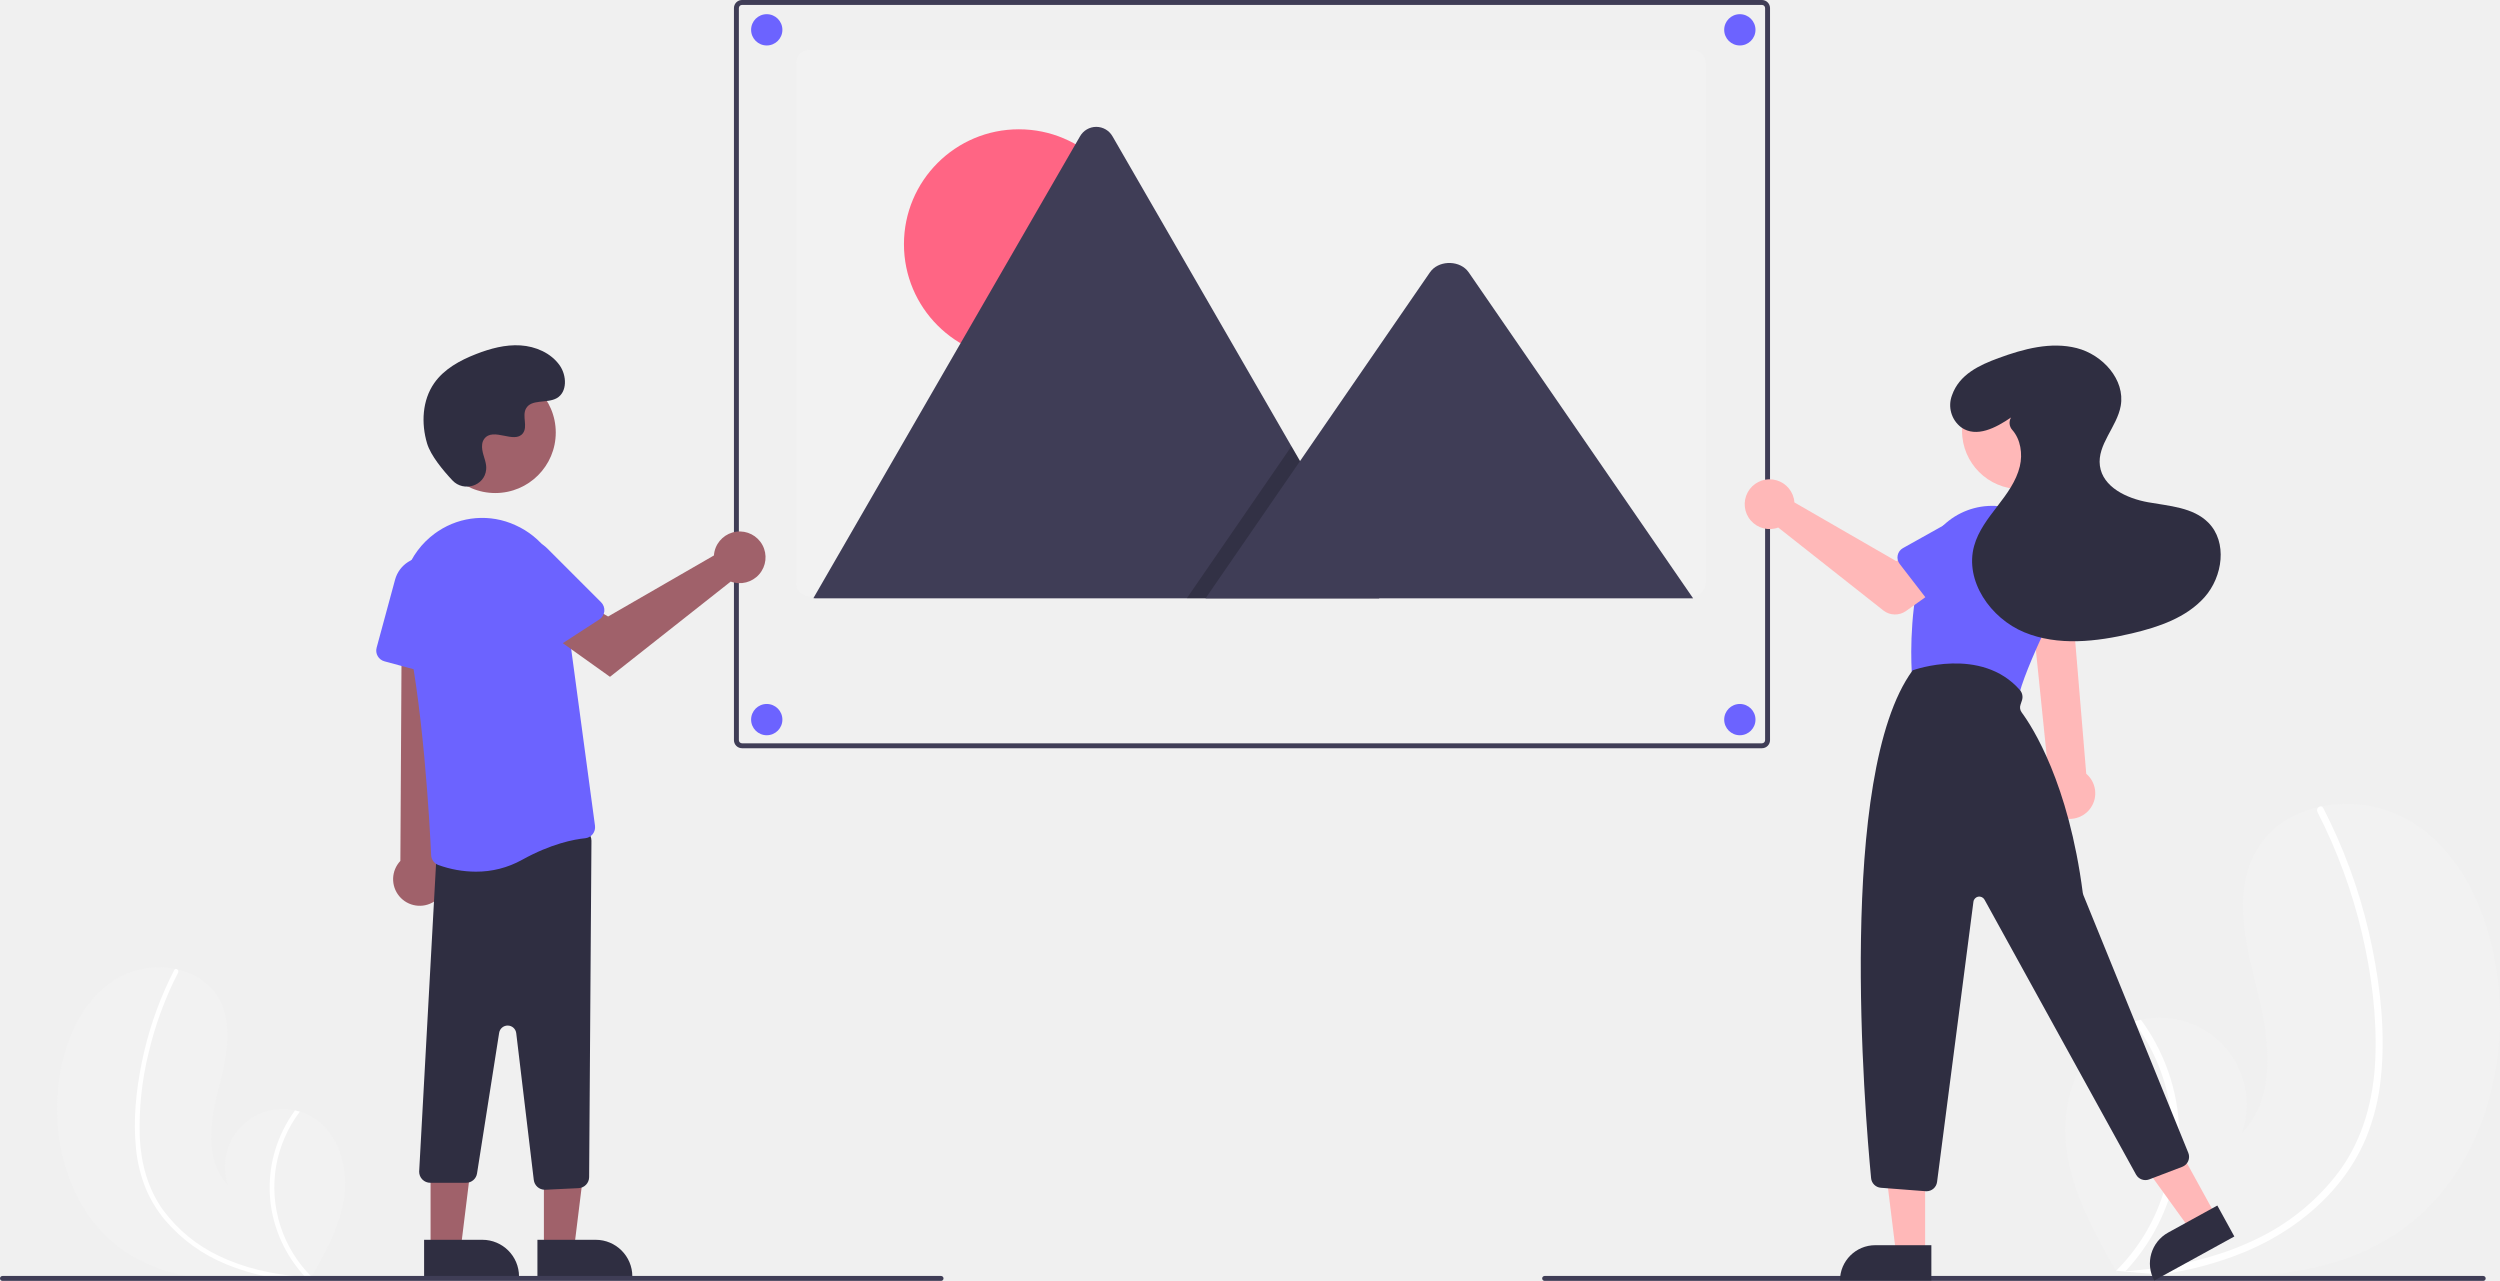
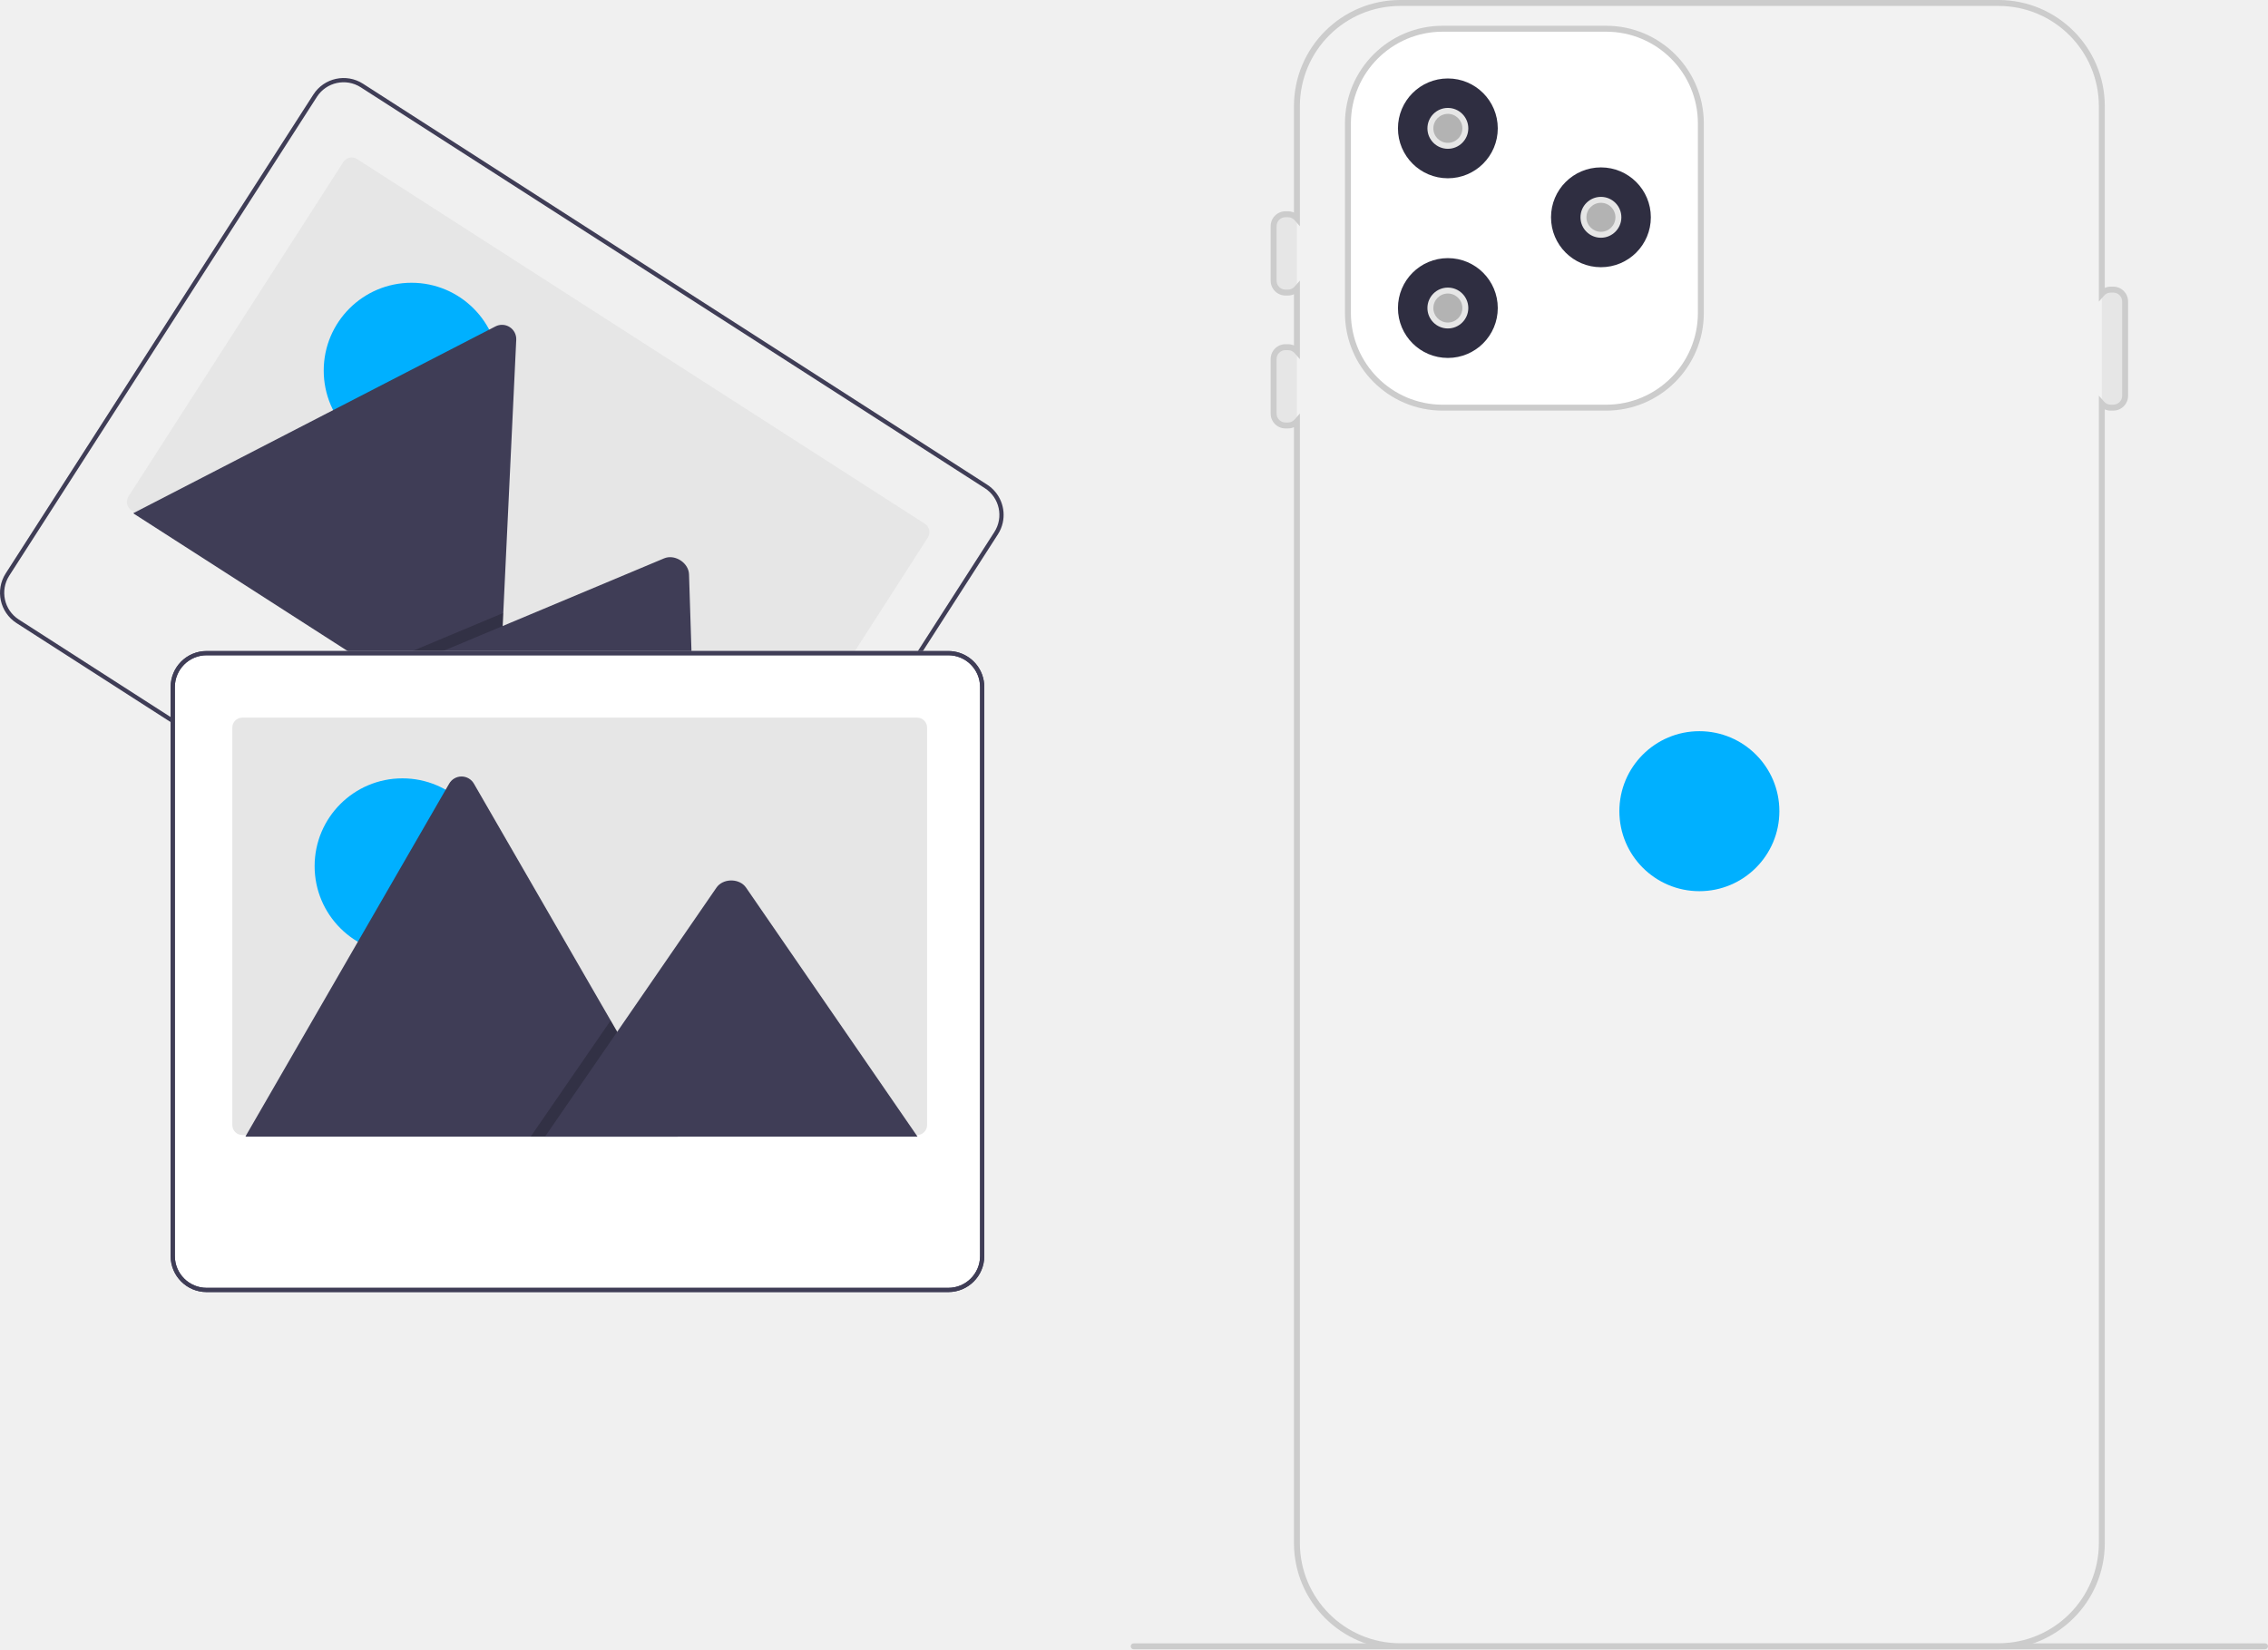
- <svg xmlns="http://www.w3.org/2000/svg" id="a5a3b5e3-d7d8-4dd0-99da-2c47698acbff" data-name="Layer 1" width="1014.809" height="519.943" viewBox="0 0 1014.809 519.943">
-   <path d="M141.875,697.022c18.351,13.22,42.132,13.884,65.119,12.26,3.21-.226,6.397-.492,9.555-.779.019-.005.044-.003.064-.008.152-.014.304-.029.449-.038.652-.061,1.304-.122,1.949-.183l-.153.291-.479.903c.172-.302.344-.598.516-.9.051-.091.107-.181.158-.272,5.955-10.363,11.861-21.106,13.368-32.939,1.557-12.282-2.819-26.189-13.629-32.226a21.814,21.814,0,0,0-4.476-1.875c-.646-.196-1.302-.356-1.964-.497a23.38,23.38,0,0,0-27.19,30.393c-9.165-9.397-7.455-24.643-4.294-37.384,3.167-12.741,7.002-26.918.56-38.362-3.581-6.37-9.879-10.322-16.946-11.914-.217-.047-.433-.093-.651-.134a34.121,34.121,0,0,0-24.514,4.295c-13.514,8.516-20.455,24.662-22.707,40.479C112.979,653.586,121.011,681.991,141.875,697.022Z" transform="translate(-92.5953 -190.0283)" fill="#f2f2f2" />
-   <path d="M147.8,656.222a58.004,58.004,0,0,0,4.003,16.346,50.366,50.366,0,0,0,7.82,12.773,64.531,64.531,0,0,0,24.788,17.873,92.875,92.875,0,0,0,22.583,6.068c3.21-.226,6.397-.492,9.555-.779.019-.005.044-.003.064-.008.152-.014.304-.029.449-.038.652-.061,1.304-.122,1.949-.183l-.153.291-.479.903c.172-.302.344-.598.516-.9.051-.091.107-.181.158-.272a51.34,51.34,0,0,1-14.388-44.91,51.779,51.779,0,0,1,9.651-22.129c-.646-.196-1.302-.356-1.964-.497a53.684,53.684,0,0,0-4.897,8.111,52.603,52.603,0,0,0-4.538,32.725,53.781,53.781,0,0,0,13.626,26.825c-.613-.043-1.232-.093-1.838-.148-11.474-.972-22.925-3.439-33.333-8.492a60.034,60.034,0,0,1-22.49-18.453c-6.303-8.693-9.081-19.149-9.558-29.776a125.662,125.662,0,0,1,3.567-34.019,142.789,142.789,0,0,1,11.998-32.683,1.027,1.027,0,0,0-.408-1.355.873.873,0,0,0-.651-.134.76.76,0,0,0-.502.43c-.656,1.28-1.3,2.562-1.919,3.857A144.41,144.41,0,0,0,150.105,621.554C147.824,632.867,146.606,644.702,147.8,656.222Z" transform="translate(-92.5953 -190.0283)" fill="#fff" />
-   <path d="M1068.011,688.875c-27.688,19.946-63.569,20.948-98.252,18.497-4.843-.342-9.652-.743-14.416-1.175-.029-.007-.067-.005-.096-.012-.229-.022-.458-.044-.677-.057-.983-.092-1.967-.184-2.941-.277l.23.439.722,1.363c-.26-.456-.519-.903-.778-1.359-.076-.137-.162-.273-.238-.41-8.985-15.635-17.896-31.845-20.169-49.699-2.35-18.531,4.254-39.515,20.563-48.623a32.912,32.912,0,0,1,6.754-2.828c.975-.296,1.964-.537,2.964-.75a35.277,35.277,0,0,1,41.024,45.858c13.828-14.179,11.248-37.181,6.478-56.405-4.779-19.223-10.565-40.615-.844-57.881,5.403-9.611,14.905-15.574,25.569-17.976.327-.071.654-.141.982-.202a51.483,51.483,0,0,1,36.988,6.481c20.39,12.849,30.862,37.211,34.261,61.075C1111.609,623.337,1099.49,666.195,1068.011,688.875Z" transform="translate(-92.5953 -190.0283)" fill="#f2f2f2" />
-   <path d="M1059.071,627.314a87.517,87.517,0,0,1-6.04,24.662,75.993,75.993,0,0,1-11.799,19.272c-9.951,11.971-23.11,20.971-37.4,26.968a140.132,140.132,0,0,1-34.074,9.155c-4.843-.342-9.652-.743-14.416-1.175-.029-.007-.067-.005-.096-.012-.229-.022-.458-.044-.677-.057-.983-.092-1.967-.184-2.941-.277l.23.439.722,1.363c-.26-.456-.519-.903-.778-1.359-.076-.137-.162-.273-.238-.41a77.462,77.462,0,0,0,21.709-67.761,78.126,78.126,0,0,0-14.562-33.389c.975-.296,1.964-.537,2.964-.75a81.002,81.002,0,0,1,7.389,12.238,79.369,79.369,0,0,1,6.848,49.376,81.146,81.146,0,0,1-20.559,40.474c.925-.065,1.859-.141,2.773-.224,17.313-1.467,34.59-5.189,50.293-12.812a90.58,90.58,0,0,0,33.933-27.842c9.51-13.116,13.701-28.892,14.421-44.927.763-17.167-1.464-34.635-5.382-51.329a215.443,215.443,0,0,0-18.103-49.313,1.549,1.549,0,0,1,.615-2.045,1.317,1.317,0,0,1,.982-.202,1.147,1.147,0,0,1,.757.649c.99,1.932,1.961,3.865,2.896,5.82a217.889,217.889,0,0,1,17.057,51.161C1059.035,592.076,1060.872,609.932,1059.071,627.314Z" transform="translate(-92.5953 -190.0283)" fill="#fff" />
-   <path d="M807.819,493.758H393.794a3.281,3.281,0,0,1-3.273-3.272V193.302a3.281,3.281,0,0,1,3.273-3.273H807.818a3.281,3.281,0,0,1,3.273,3.272v297.184A3.281,3.281,0,0,1,807.819,493.758ZM393.794,192.028a1.277,1.277,0,0,0-1.274,1.274V490.484a1.278,1.278,0,0,0,1.275,1.273H807.818a1.278,1.278,0,0,0,1.273-1.274V193.302a1.277,1.277,0,0,0-1.274-1.273H393.794Z" transform="translate(-92.5953 -190.0283)" fill="#3f3d56" />
-   <path d="M784.958,215.552V426.747a5.315,5.315,0,0,1-5.314,5.317H421.125a4.482,4.482,0,0,1-.762-.059,5.312,5.312,0,0,1-4.555-5.258V215.552a5.315,5.315,0,0,1,5.314-5.317H779.641a5.315,5.315,0,0,1,5.317,5.314Z" transform="translate(-92.5953 -190.0283)" fill="#f2f2f2" />
-   <circle cx="413.584" cy="99.131" r="46.648" fill="#ff6584" />
-   <path d="M652.462,432.91H423.622a4.666,4.666,0,0,1-.855-.068L530.998,245.372a7.578,7.578,0,0,1,13.191,0L616.825,371.179l3.48,6.02Z" transform="translate(-92.5953 -190.0283)" fill="#3f3d56" />
-   <polygon points="559.866 242.882 481.735 242.882 520.089 187.171 522.85 183.158 524.23 181.151 527.71 187.171 559.866 242.882" opacity="0.2" style="isolation:isolate" />
-   <path d="M779.878,432.91H581.95l38.354-55.711,2.76-4.013,49.979-72.602c3.277-4.758,11.159-5.055,15.012-.897a9.033,9.033,0,0,1,.72.897Z" transform="translate(-92.5953 -190.0283)" fill="#3f3d56" />
-   <circle cx="311.242" cy="292.106" r="6.35" fill="#6c63ff" />
-   <circle cx="311.242" cy="12.106" r="6.35" fill="#6c63ff" />
-   <circle cx="706.242" cy="12.106" r="6.35" fill="#6c63ff" />
-   <circle cx="706.242" cy="292.106" r="6.35" fill="#6c63ff" />
-   <polygon points="220.779 506.765 233.039 506.765 238.871 459.477 220.777 459.478 220.779 506.765" fill="#a0616a" />
-   <path d="M310.748,693.29h38.531a0,0,0,0,1,0,0V708.177a0,0,0,0,1,0,0H325.635a14.887,14.887,0,0,1-14.887-14.887v0A0,0,0,0,1,310.748,693.29Z" transform="translate(567.4629 1211.424) rotate(179.9974)" fill="#2f2e41" />
-   <polygon points="174.779 506.765 187.039 506.765 192.871 459.477 174.777 459.478 174.779 506.765" fill="#a0616a" />
-   <path d="M264.748,693.29h38.531a0,0,0,0,1,0,0V708.177a0,0,0,0,1,0,0H279.635a14.887,14.887,0,0,1-14.887-14.887v0A0,0,0,0,1,264.748,693.29Z" transform="translate(475.4629 1211.426) rotate(179.9974)" fill="#2f2e41" />
-   <path d="M268.872,555.955a10.743,10.743,0,0,0,2.062-16.343l8.072-114.558-23.253,2.255L255.115,539.496a10.801,10.801,0,0,0,13.757,16.459Z" transform="translate(-92.5953 -190.0283)" fill="#a0616a" />
-   <path d="M313.74,672.977a4.517,4.517,0,0,1-4.469-3.966l-7.126-59.603a3.5,3.5,0,0,0-6.933-.128l-8.977,57.067a4.479,4.479,0,0,1-4.445,3.801H267.24a4.5,4.5,0,0,1-4.5-4.534l6.944-126.534a4.474,4.474,0,0,1,3.854-4.42l53.994-7.838a4.501,4.501,0,0,1,5.146,4.485l-.942,136.557a4.499,4.499,0,0,1-4.286,4.463l-13.496.644Q313.847,672.977,313.74,672.977Z" transform="translate(-92.5953 -190.0283)" fill="#2f2e41" />
-   <path d="M285.748,543.861a45.085,45.085,0,0,1-15.226-2.711,4.465,4.465,0,0,1-2.918-4.005c-.466-10.337-3.191-63.544-11.125-95.999a33.178,33.178,0,0,1,12.636-34.573q.64-.46,1.305-.903a32.306,32.306,0,0,1,31.396-2.461,33.219,33.219,0,0,1,19.364,25.957l12.938,96.051a4.478,4.478,0,0,1-.931,3.401,4.418,4.418,0,0,1-3.053,1.673c-4.483.447-13.781,2.185-25.68,8.796A38.125,38.125,0,0,1,285.748,543.861Z" transform="translate(-92.5953 -190.0283)" fill="#6c63ff" />
-   <path d="M269.931,464.242l-21.291-5.773a4.505,4.505,0,0,1-3.166-5.521l7.485-27.605a12.399,12.399,0,0,1,24.346,3.927l-1.704,30.876a4.5,4.5,0,0,1-5.671,4.095Z" transform="translate(-92.5953 -190.0283)" fill="#6c63ff" />
-   <circle cx="201.036" cy="175.577" r="24.561" fill="#a0616a" />
-   <path d="M382.635,413.86a10.527,10.527,0,0,0-.239,1.64l-42.957,24.782-10.441-6.011-11.131,14.572L340.203,464.764l49.008-38.663A10.496,10.496,0,1,0,382.635,413.86Z" transform="translate(-92.5953 -190.0283)" fill="#a0616a" />
-   <path d="M335.878,441.478l-18.504,12.009a4.505,4.505,0,0,1-6.224-1.325l-15.57-23.992a12.399,12.399,0,0,1,19.168-15.516l21.863,21.868a4.5,4.5,0,0,1-.733,6.957Z" transform="translate(-92.5953 -190.0283)" fill="#6c63ff" />
-   <path d="M276.251,385.037c4.582,4.881,13.091,2.261,13.688-4.407a8.055,8.055,0,0,0-.01-1.556c-.308-2.954-2.015-5.635-1.606-8.754a4.59,4.59,0,0,1,.84-2.149c3.651-4.889,12.222,2.187,15.668-2.239,2.113-2.714-.371-6.987,1.251-10.021,2.14-4.004,8.479-2.029,12.454-4.221,4.423-2.439,4.158-9.225,1.247-13.353-3.551-5.034-9.776-7.72-15.923-8.107s-12.253,1.275-17.992,3.511c-6.521,2.541-12.988,6.054-17.001,11.788-4.88,6.973-5.35,16.348-2.909,24.502C267.442,374.992,272.509,381.051,276.251,385.037Z" transform="translate(-92.5953 -190.0283)" fill="#2f2e41" />
-   <path d="M474.595,709.972h-381a1,1,0,1,1,0-2h381a1,1,0,1,1,0,2Z" transform="translate(-92.5953 -190.0283)" fill="#3f3d56" />
-   <path d="M1100.595,709.972h-381a1,1,0,0,1,0-2h381a1,1,0,0,1,0,2Z" transform="translate(-92.5953 -190.0283)" fill="#3f3d56" />
-   <path d="M928.023,521.322a10.342,10.342,0,0,1-3.698-15.421l-7.733-75.611h16.713l6.146,73.83a10.398,10.398,0,0,1-11.427,17.202Z" transform="translate(-92.5953 -190.0283)" fill="#ffb8b8" />
-   <circle cx="820.082" cy="174.889" r="23.645" fill="#ffb8b8" />
-   <path d="M907.297,474.223l-35.289-7.706a4.343,4.343,0,0,1-3.402-4.01c-.408-7.875-.7-28.246,5.365-47.263A28.639,28.639,0,0,1,910.772,397h0a28.652,28.652,0,0,1,16.271,39.558c-7.826,16.07-12.754,27.707-14.649,34.59a4.325,4.325,0,0,1-5.097,3.075Z" transform="translate(-92.5953 -190.0283)" fill="#6c63ff" />
-   <polygon points="781.457 508.826 769.654 508.825 764.04 463.301 781.459 463.301 781.457 508.826" fill="#ffb8b8" />
-   <path d="M761.224,505.453H783.986a0,0,0,0,1,0,0v14.332a0,0,0,0,1,0,0H746.892a0,0,0,0,1,0,0v0A14.332,14.332,0,0,1,761.224,505.453Z" fill="#2f2e41" />
-   <polygon points="899.476 493.529 889.134 499.215 862.279 462.029 877.544 453.637 899.476 493.529" fill="#ffb8b8" />
-   <path d="M975.648,687.433h22.762a0,0,0,0,1,0,0v14.332a0,0,0,0,1,0,0H961.316a0,0,0,0,1,0,0v0A14.332,14.332,0,0,1,975.648,687.433Z" transform="translate(-306.0206 367.9614) rotate(-28.80096)" fill="#2f2e41" />
-   <path d="M874.267,673.573l-18.17-1.399a4.32,4.32,0,0,1-3.98-3.899c-2.589-27.009-13.95-163.879,16.777-206.019l.086-.118.137-.051c.275-.101,27.678-9.872,43.4,8.035a4.33,4.33,0,0,1,.834,4.214l-.6,1.799a3.355,3.355,0,0,0,.477,3.055c4.363,5.898,19.048,28.616,24.82,73.289a3.337,3.337,0,0,0,.218.829l42.613,104.682a4.332,4.332,0,0,1-2.47,5.681L965.002,668.781a4.356,4.356,0,0,1-5.336-1.958L898.15,555.216a2.407,2.407,0,0,0-4.494.853L878.896,669.811a4.332,4.332,0,0,1-4.292,3.775C874.492,673.586,874.38,673.582,874.267,673.573Z" transform="translate(-92.5953 -190.0283)" fill="#2f2e41" />
-   <path d="M820.754,392.383a10.134,10.134,0,0,1,.23,1.579l41.355,23.858,10.052-5.787,10.716,14.029-16.8,11.974a7.702,7.702,0,0,1-9.24-.225l-42.645-33.643a10.106,10.106,0,1,1,6.33-11.785Z" transform="translate(-92.5953 -190.0283)" fill="#ffb8b8" />
-   <path d="M862.908,415.435a4.328,4.328,0,0,1,2.129-2.912l18.978-10.612a12.031,12.031,0,0,1,14.755,19.008l-15.131,15.713a4.332,4.332,0,0,1-6.55-.359l-13.366-17.323A4.327,4.327,0,0,1,862.908,415.435Z" transform="translate(-92.5953 -190.0283)" fill="#6c63ff" />
-   <path d="M912.032,448.151a4.327,4.327,0,0,1-1.605-3.231l-.681-21.732a12.031,12.031,0,0,1,23.667-4.345l6.98,20.667a4.332,4.332,0,0,1-3.335,5.649l-21.532,3.888A4.327,4.327,0,0,1,912.032,448.151Z" transform="translate(-92.5953 -190.0283)" fill="#6c63ff" />
-   <path d="M908.935,359.478c-6.077,4.159-14.057,8.435-20.264,4.006a11.295,11.295,0,0,1-3.707-13.02c2.972-8.499,11.138-12.241,18.947-15.109,10.151-3.729,21.204-6.695,31.684-4.025s19.741,12.816,17.849,23.464c-1.521,8.563-9.598,15.687-8.452,24.308,1.154,8.676,10.911,13.243,19.525,14.793s18.253,2.049,24.444,8.236c7.897,7.893,5.925,22.001-1.506,30.334s-18.645,12.111-29.511,14.679c-14.397,3.402-29.968,5.191-43.641-.456s-24.314-20.847-20.353-35.1c1.673-6.021,5.614-11.109,9.423-16.062s7.666-10.133,9.119-16.211c1.211-5.065.315-10.945-3.044-14.744a4.272,4.272,0,0,1-.572-4.993Z" transform="translate(-92.5953 -190.0283)" fill="#2f2e41" />
+ <svg xmlns="http://www.w3.org/2000/svg" id="bee0ffa6-fdeb-4f84-a787-dbb77879dac8" data-name="Layer 1" width="763.811" height="555.5" viewBox="0 0 763.811 555.5">
+   <path d="M980.905,727.75h-381a1,1,0,1,1,0-2h381a1,1,0,0,1,0,2Z" transform="translate(-218.0945 -172.25)" fill="#ccc" />
+   <path d="M929.788,309.559h-.844a4.005,4.005,0,0,1-4-4V273.795a4.005,4.005,0,0,1,4-4h.844a4.005,4.005,0,0,1,4,4v31.764A4.005,4.005,0,0,1,929.788,309.559Z" transform="translate(-218.0945 -172.25)" fill="#e6e6e6" />
+   <path d="M651.868,270.795h-.845a4.005,4.005,0,0,1-4-4V248.409a4.005,4.005,0,0,1,4-4h.845a4.005,4.005,0,0,1,4,4v18.386A4.005,4.005,0,0,1,651.868,270.795Z" transform="translate(-218.0945 -172.25)" fill="#e6e6e6" />
+   <path d="M651.868,315.563h-.845a4.005,4.005,0,0,1-4-4V293.177a4.005,4.005,0,0,1,4-4h.845a4.005,4.005,0,0,1,4,4v18.387A4.005,4.005,0,0,1,651.868,315.563Z" transform="translate(-218.0945 -172.25)" fill="#e6e6e6" />
+   <path d="M891.198,726.728H689.613A34.784,34.784,0,0,1,654.868,691.983V207.995A34.784,34.784,0,0,1,689.613,173.25H891.198a34.784,34.784,0,0,1,34.745,34.745V691.983A34.784,34.784,0,0,1,891.198,726.728Z" transform="translate(-218.0945 -172.25)" fill="#f2f2f2" />
+   <path d="M891.198,727.728H689.613A35.785,35.785,0,0,1,653.868,691.983V316.136a4.912,4.912,0,0,1-2,.427h-.845a5.006,5.006,0,0,1-5-5V293.177a5.006,5.006,0,0,1,5-5h.845a4.912,4.912,0,0,1,2,.427V271.368a4.912,4.912,0,0,1-2,.427h-.845a5.006,5.006,0,0,1-5-5V248.409a5.006,5.006,0,0,1,5-5h.845a4.912,4.912,0,0,1,2,.427V207.995A35.785,35.785,0,0,1,689.613,172.25H891.198a35.785,35.785,0,0,1,35.745,35.745v61.228a4.911,4.911,0,0,1,2-.427h.844a5.006,5.006,0,0,1,5,5v31.764a5.006,5.006,0,0,1-5,5h-.844a4.911,4.911,0,0,1-2-.427v381.852A35.785,35.785,0,0,1,891.198,727.728ZM655.868,311.517V691.983A33.783,33.783,0,0,0,689.613,725.728H891.198a33.783,33.783,0,0,0,33.745-33.745V305.511l1.753,2.008a2.992,2.992,0,0,0,2.247,1.04h.844a3.003,3.003,0,0,0,3-3V273.795a3.003,3.003,0,0,0-3-3h-.844a2.992,2.992,0,0,0-2.247,1.04l-1.753,2.008V207.995A33.783,33.783,0,0,0,891.198,174.25H689.613a33.783,33.783,0,0,0-33.745,33.745v40.46l-1.753-2.006a2.995,2.995,0,0,0-2.247-1.041h-.845a3.003,3.003,0,0,0-3,3v18.386a3.003,3.003,0,0,0,3,3h.845a2.995,2.995,0,0,0,2.247-1.041l1.753-2.006v26.475l-1.753-2.006a2.995,2.995,0,0,0-2.247-1.041h-.845a3.003,3.003,0,0,0-3,3v18.387a3.003,3.003,0,0,0,3,3h.845A2.995,2.995,0,0,0,654.115,313.523Z" transform="translate(-218.0945 -172.25)" fill="#ccc" />
+   <path d="M759.039,309.559h-55.125a31.903,31.903,0,0,1-31.866-31.867V213.792a31.902,31.902,0,0,1,31.866-31.866h55.125A31.902,31.902,0,0,1,790.905,213.792v63.9A31.903,31.903,0,0,1,759.039,309.559Z" transform="translate(-218.0945 -172.25)" fill="#fff" />
+   <path d="M759.039,310.559h-55.125a32.904,32.904,0,0,1-32.866-32.867V213.792a32.904,32.904,0,0,1,32.866-32.866h55.125A32.904,32.904,0,0,1,791.905,213.792v63.9A32.904,32.904,0,0,1,759.039,310.559Zm-55.125-127.633A30.901,30.901,0,0,0,673.048,213.792v63.9a30.902,30.902,0,0,0,30.866,30.867h55.125a30.902,30.902,0,0,0,30.866-30.867V213.792a30.901,30.901,0,0,0-30.866-30.866Z" transform="translate(-218.0945 -172.25)" fill="#ccc" />
+   <circle cx="572.311" cy="273.221" r="26.943" fill="#00b0ff" />
+   <circle cx="487.607" cy="43.235" r="16.81" fill="#2f2e41" />
+   <circle cx="487.607" cy="103.75" r="16.81" fill="#2f2e41" />
+   <circle cx="539.157" cy="73.191" r="16.81" fill="#2f2e41" />
+   <circle cx="487.607" cy="43.235" r="5.883" fill="#b3b3b3" />
+   <path d="M705.702,222.368a6.884,6.884,0,1,1,6.884-6.884A6.891,6.891,0,0,1,705.702,222.368Zm0-11.767a4.884,4.884,0,1,0,4.884,4.883A4.889,4.889,0,0,0,705.702,210.601Z" transform="translate(-218.0945 -172.25)" fill="#e6e6e6" />
+   <circle cx="539.157" cy="73.191" r="5.883" fill="#b3b3b3" />
+   <path d="M757.251,252.325a6.884,6.884,0,1,1,6.884-6.884A6.891,6.891,0,0,1,757.251,252.325Zm0-11.767a4.884,4.884,0,1,0,4.884,4.883A4.889,4.889,0,0,0,757.251,240.558Z" transform="translate(-218.0945 -172.25)" fill="#e6e6e6" />
+   <circle cx="487.607" cy="103.75" r="5.883" fill="#b3b3b3" />
+   <path d="M705.702,282.883a6.884,6.884,0,1,1,6.884-6.884A6.891,6.891,0,0,1,705.702,282.883Zm0-11.767a4.884,4.884,0,1,0,4.884,4.883A4.889,4.889,0,0,0,705.702,271.116Z" transform="translate(-218.0945 -172.25)" fill="#e6e6e6" />
+   <path d="M530.564,353.31,458.212,465.934a3.369,3.369,0,0,1-4.655,1.015l-.002-.001L262.37,344.125a2.842,2.842,0,0,1-.386-.293,3.367,3.367,0,0,1-.628-4.364l72.352-112.623a3.369,3.369,0,0,1,4.655-1.015l.002.001L529.55,348.653a3.369,3.369,0,0,1,1.015,4.655Z" transform="translate(-218.0945 -172.25)" fill="#e6e6e6" />
+   <circle cx="138.589" cy="124.807" r="29.567" fill="#00b0ff" />
+   <path d="M385.444,423.829,263.411,345.432a2.957,2.957,0,0,1-.433-.329l121.941-62.894a4.803,4.803,0,0,1,7.034,4.519l-4.365,91.973-.207,4.402Z" transform="translate(-218.0945 -172.25)" fill="#3f3d56" />
+   <polygon points="167.35 251.579 125.685 224.812 165.224 208.243 168.071 207.049 169.494 206.451 169.288 210.854 167.35 251.579" opacity="0.2" style="isolation:isolate" />
+   <path d="M453.391,467.48,347.843,399.673,387.382,383.104l2.847-1.195,51.525-21.594c3.377-1.415,7.682,1.128,8.313,4.664a5.726,5.726,0,0,1,.076.725Z" transform="translate(-218.0945 -172.25)" fill="#3f3d56" />
+   <path d="M555.788,348.375a12.132,12.132,0,0,0-5.255-12.897l-210.18-135.025a12.1,12.1,0,0,0-16.726,3.641L220.01,365.384a12.121,12.121,0,0,0,3.641,16.726l210.18,135.025a12.121,12.121,0,0,0,16.726-3.641L554.175,352.205A12.012,12.012,0,0,0,555.788,348.375ZM449.36,512.724a10.693,10.693,0,0,1-14.758,3.213l-210.18-135.025a10.693,10.693,0,0,1-3.213-14.758L324.825,204.864a10.693,10.693,0,0,1,14.758-3.213l210.18,135.025a10.693,10.693,0,0,1,3.213,14.758Z" transform="translate(-218.0945 -172.25)" fill="#3f3d56" />
+   <path d="M548.871,399.538a12.132,12.132,0,0,0-11.392-8.01H287.664a12.1,12.1,0,0,0-12.104,12.104V595.337a12.121,12.121,0,0,0,12.104,12.104H537.479a12.121,12.121,0,0,0,12.104-12.104V403.632A12.012,12.012,0,0,0,548.871,399.538Z" transform="translate(-218.0945 -172.25)" fill="#fff" />
+   <path d="M548.871,399.538a12.132,12.132,0,0,0-11.392-8.01H287.664a12.1,12.1,0,0,0-12.104,12.104V595.337a12.121,12.121,0,0,0,12.104,12.104H537.479a12.121,12.121,0,0,0,12.104-12.104V403.632A12.012,12.012,0,0,0,548.871,399.538Zm-.712,195.799a10.693,10.693,0,0,1-10.68,10.68H287.664a10.693,10.693,0,0,1-10.68-10.68V403.632a10.693,10.693,0,0,1,10.68-10.68H537.479a10.693,10.693,0,0,1,10.68,10.68Z" transform="translate(-218.0945 -172.25)" fill="#3f3d56" />
+   <path d="M530.317,417.323V551.185a3.369,3.369,0,0,1-3.368,3.37H299.708a2.84,2.84,0,0,1-.483-.038,3.367,3.367,0,0,1-2.887-3.333V417.323a3.369,3.369,0,0,1,3.368-3.37H526.946a3.369,3.369,0,0,1,3.37,3.368Z" transform="translate(-218.0945 -172.25)" fill="#e6e6e6" />
+   <circle cx="135.524" cy="291.728" r="29.567" fill="#00b0ff" />
+   <path d="M446.337,555.092H301.291a2.957,2.957,0,0,1-.542-.043L369.349,436.224a4.803,4.803,0,0,1,8.361,0l46.039,79.741,2.206,3.816Z" transform="translate(-218.0945 -172.25)" fill="#3f3d56" />
+   <polygon points="228.242 382.842 178.72 382.842 203.03 347.53 204.78 344.987 205.655 343.715 207.86 347.53 228.242 382.842" opacity="0.2" style="isolation:isolate" />
+   <path d="M527.097,555.092H401.644l24.31-35.311,1.749-2.544L459.382,471.219c2.077-3.016,7.073-3.204,9.515-.569a5.724,5.724,0,0,1,.456.569Z" transform="translate(-218.0945 -172.25)" fill="#3f3d56" />
+   <path d="M548.871,399.538a12.132,12.132,0,0,0-11.392-8.01H287.664a12.1,12.1,0,0,0-12.104,12.104V595.337a12.121,12.121,0,0,0,12.104,12.104H537.479a12.121,12.121,0,0,0,12.104-12.104V403.632A12.012,12.012,0,0,0,548.871,399.538Zm-.712,195.799a10.693,10.693,0,0,1-10.68,10.68H287.664a10.693,10.693,0,0,1-10.68-10.68V403.632a10.693,10.693,0,0,1,10.68-10.68H537.479a10.693,10.693,0,0,1,10.68,10.68Z" transform="translate(-218.0945 -172.25)" fill="#3f3d56" />
</svg>
